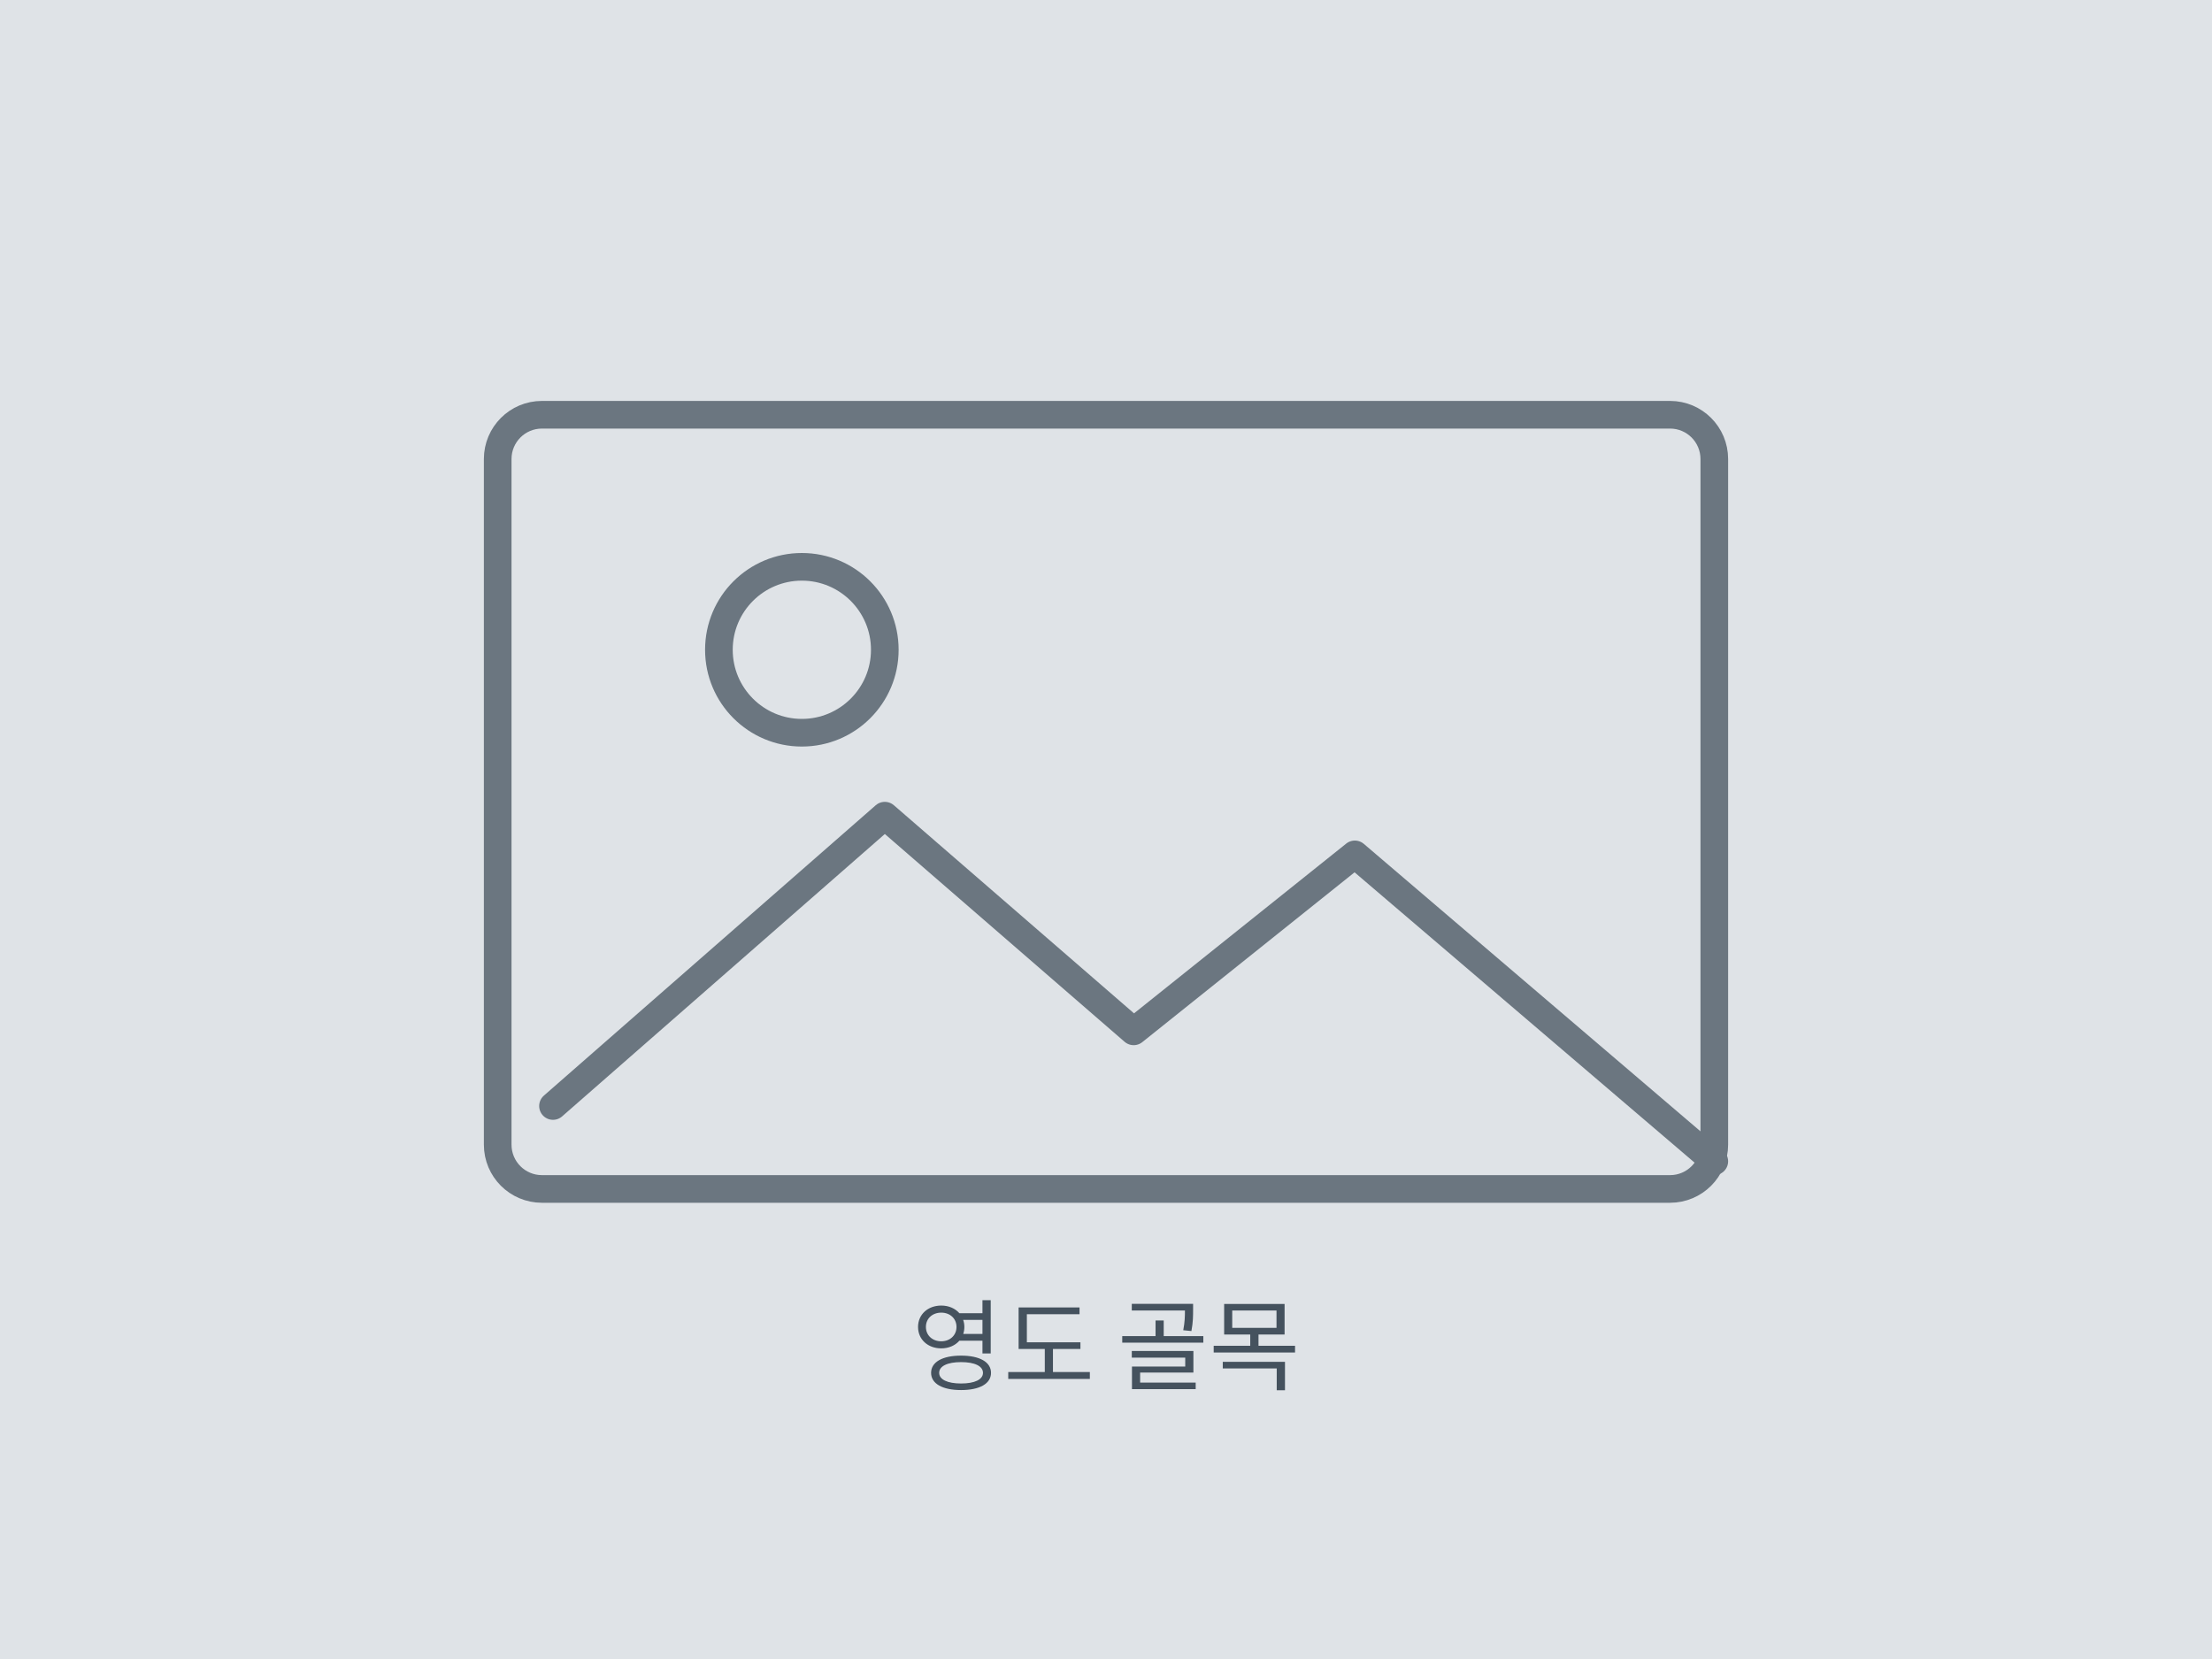
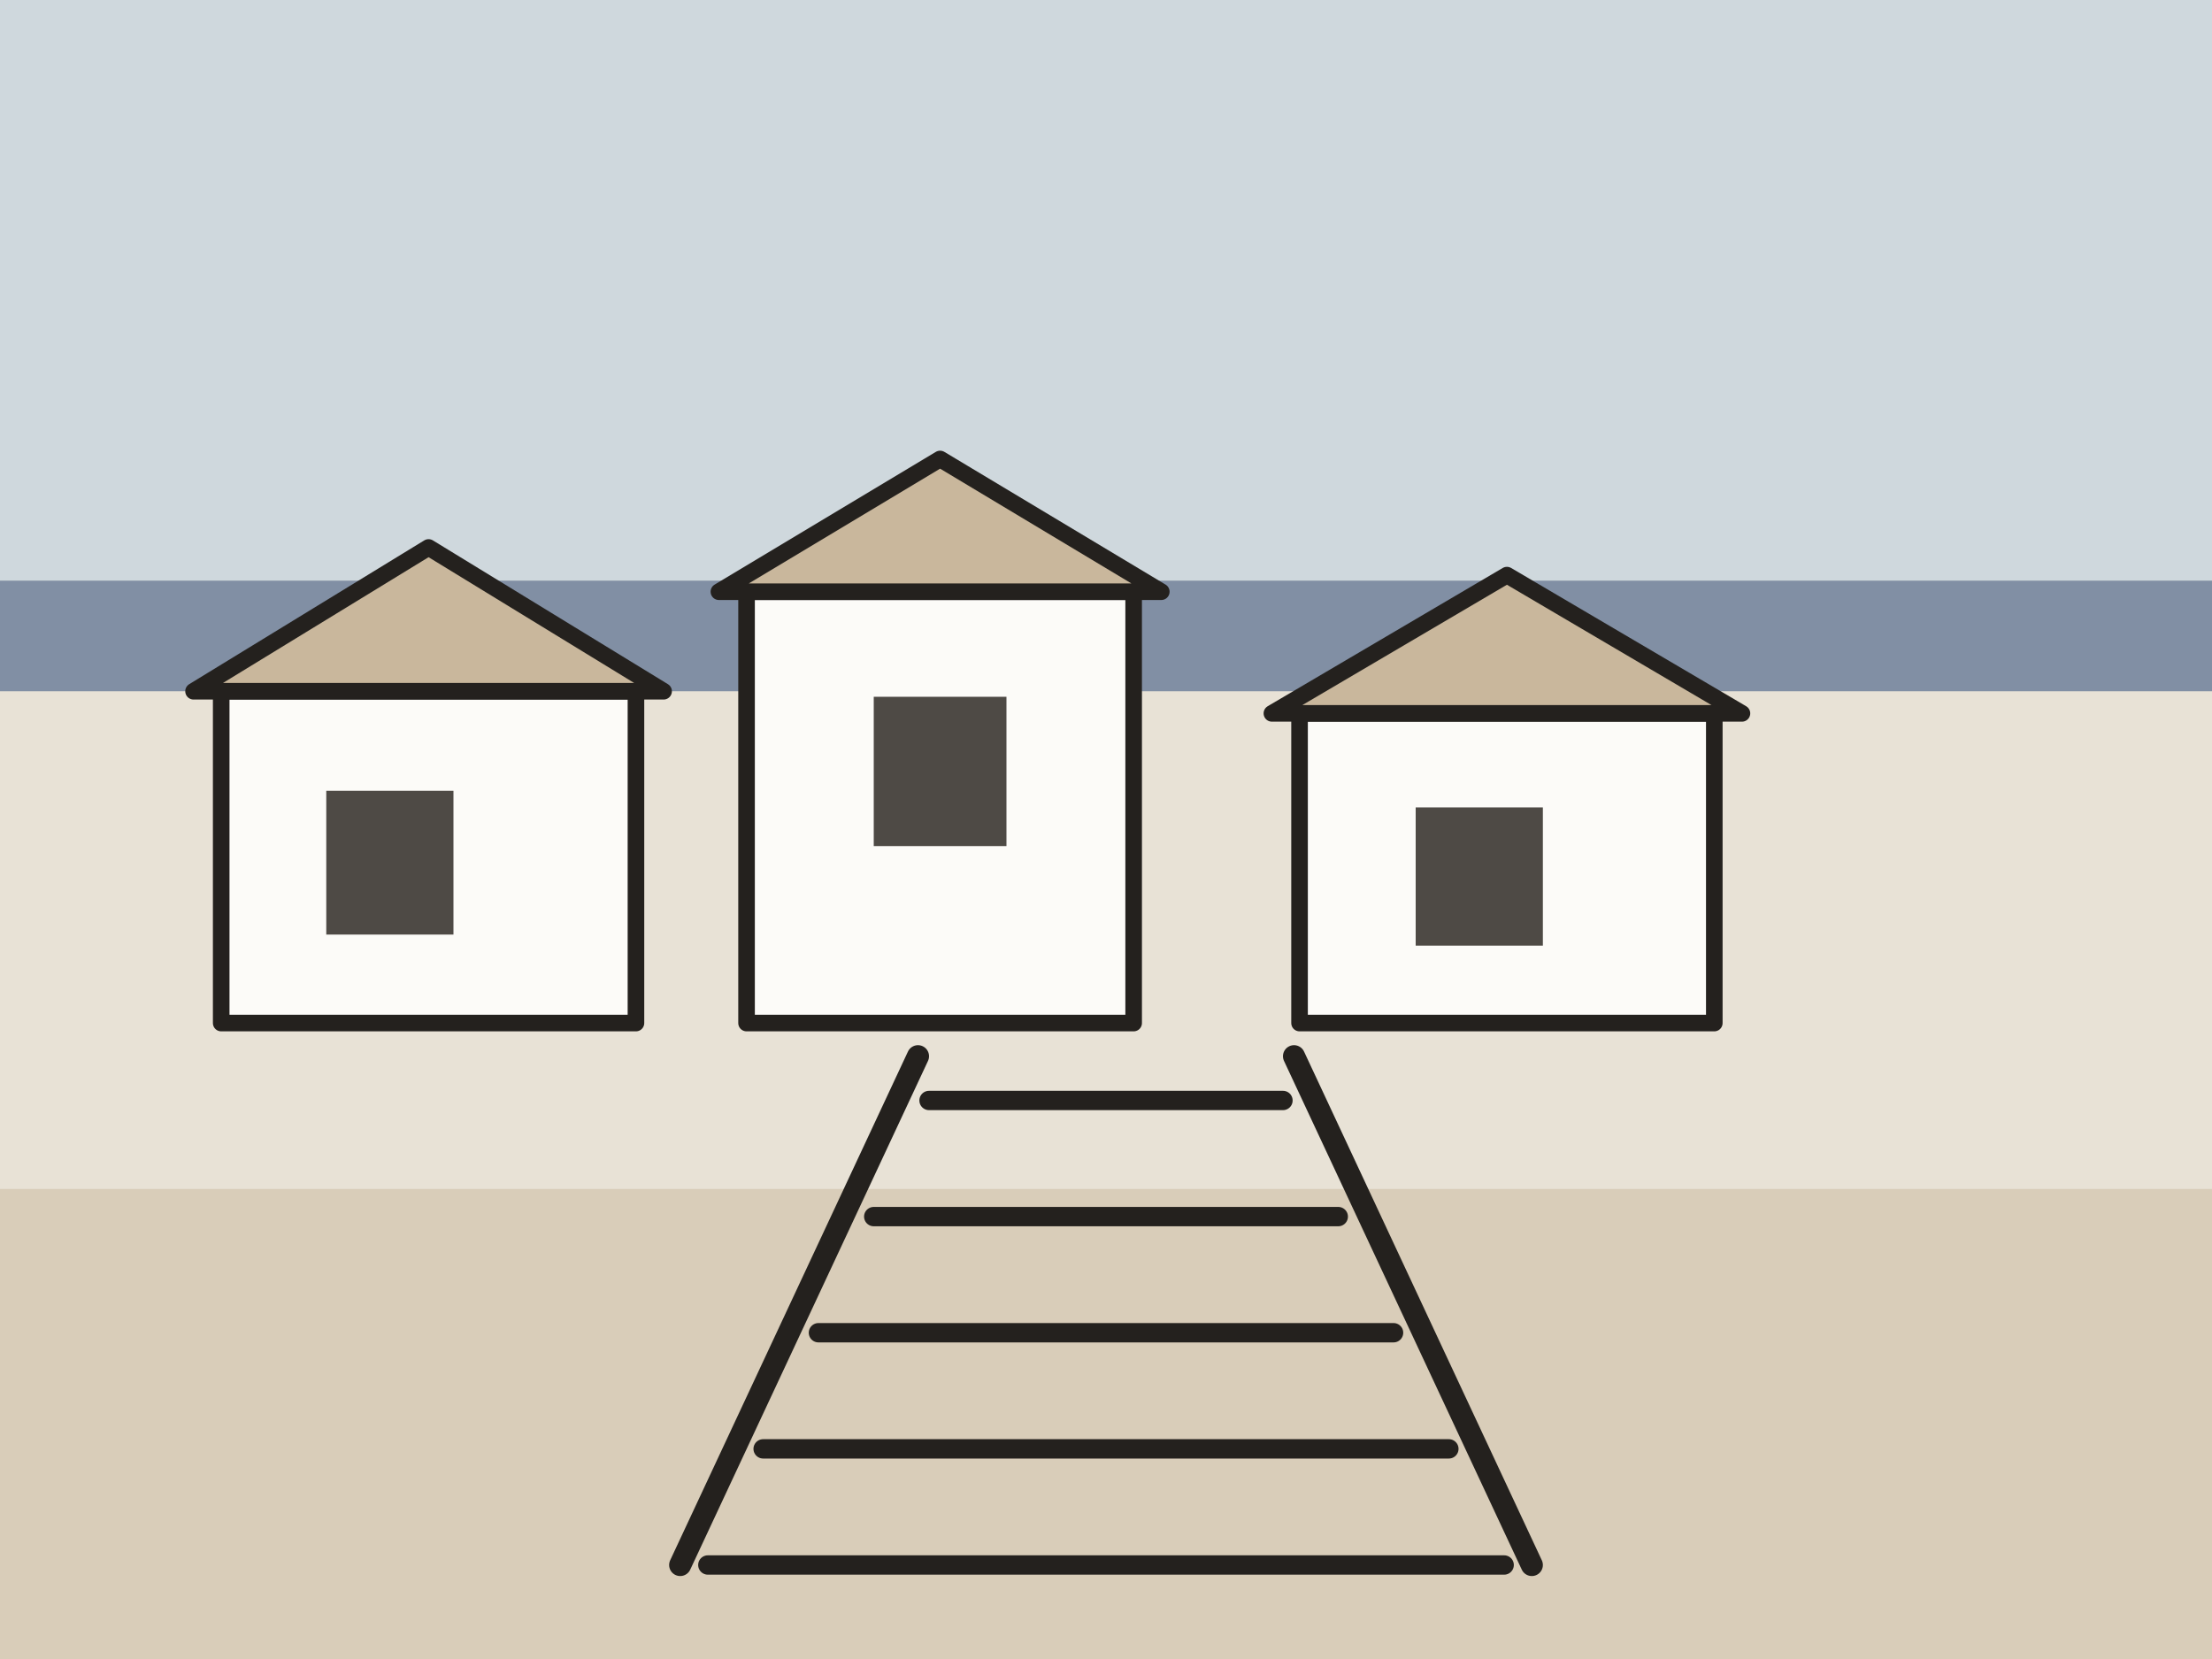
- <svg xmlns="http://www.w3.org/2000/svg" viewBox="0 0 800 600" width="800" height="600" role="img" aria-label="영도 골목 자리표시 그림">
-   <rect width="800" height="600" fill="#dfe3e7" />
-   <rect x="180" y="150" width="440" height="280" rx="16" fill="none" stroke="#6b7680" stroke-width="10" />
-   <circle cx="290" cy="235" r="30" fill="none" stroke="#6b7680" stroke-width="10" />
-   <path d="M200 400l120-105 90 78 80-64 130 111" fill="none" stroke="#6b7680" stroke-width="10" stroke-linecap="round" stroke-linejoin="round" />
-   <text x="400" y="500" text-anchor="middle" font-family="sans-serif" font-size="36" fill="#45525e">영도 골목</text>
+ <svg xmlns="http://www.w3.org/2000/svg" viewBox="0 0 800 600" width="800" height="600" role="img" aria-label="영도 골목">
+   <rect width="800" height="600" fill="#e8e2d6" />
+   <rect y="0" width="800" height="210" fill="#cfd8dd" />
+   <path d="M0 210h800v40H0z" fill="#2b4a7a" opacity="0.55" />
+   <g fill="#fcfbf8" stroke="#24211e" stroke-width="6" stroke-linejoin="round">
+     <path d="M80 250h150v120H80z" />
+     <path d="M70 250l85-52 85 52z" fill="#c9b79c" />
+     <path d="M270 214h140v156H270z" />
+     <path d="M260 214l80-48 80 48z" fill="#c9b79c" />
+     <path d="M470 258h150v112H470z" />
+     <path d="M460 258l85-50 85 50z" fill="#c9b79c" />
+   </g>
+   <g fill="#4e4a45">
+     <rect x="118" y="286" width="46" height="52" />
+     <rect x="316" y="252" width="48" height="54" />
+     <rect x="512" y="292" width="46" height="50" />
+   </g>
+   <path d="M0 600h800V430H0z" fill="#c9b79c" opacity="0.5" />
+   <g stroke="#24211e" stroke-width="7" stroke-linecap="round">
+     <path d="M256 566h288M276 524h248M296 482h208M316 440h168M336 398h128" />
+   </g>
+   <path d="M246 566L332 382M554 566L468 382" stroke="#24211e" stroke-width="8" stroke-linecap="round" fill="none" />
</svg>
